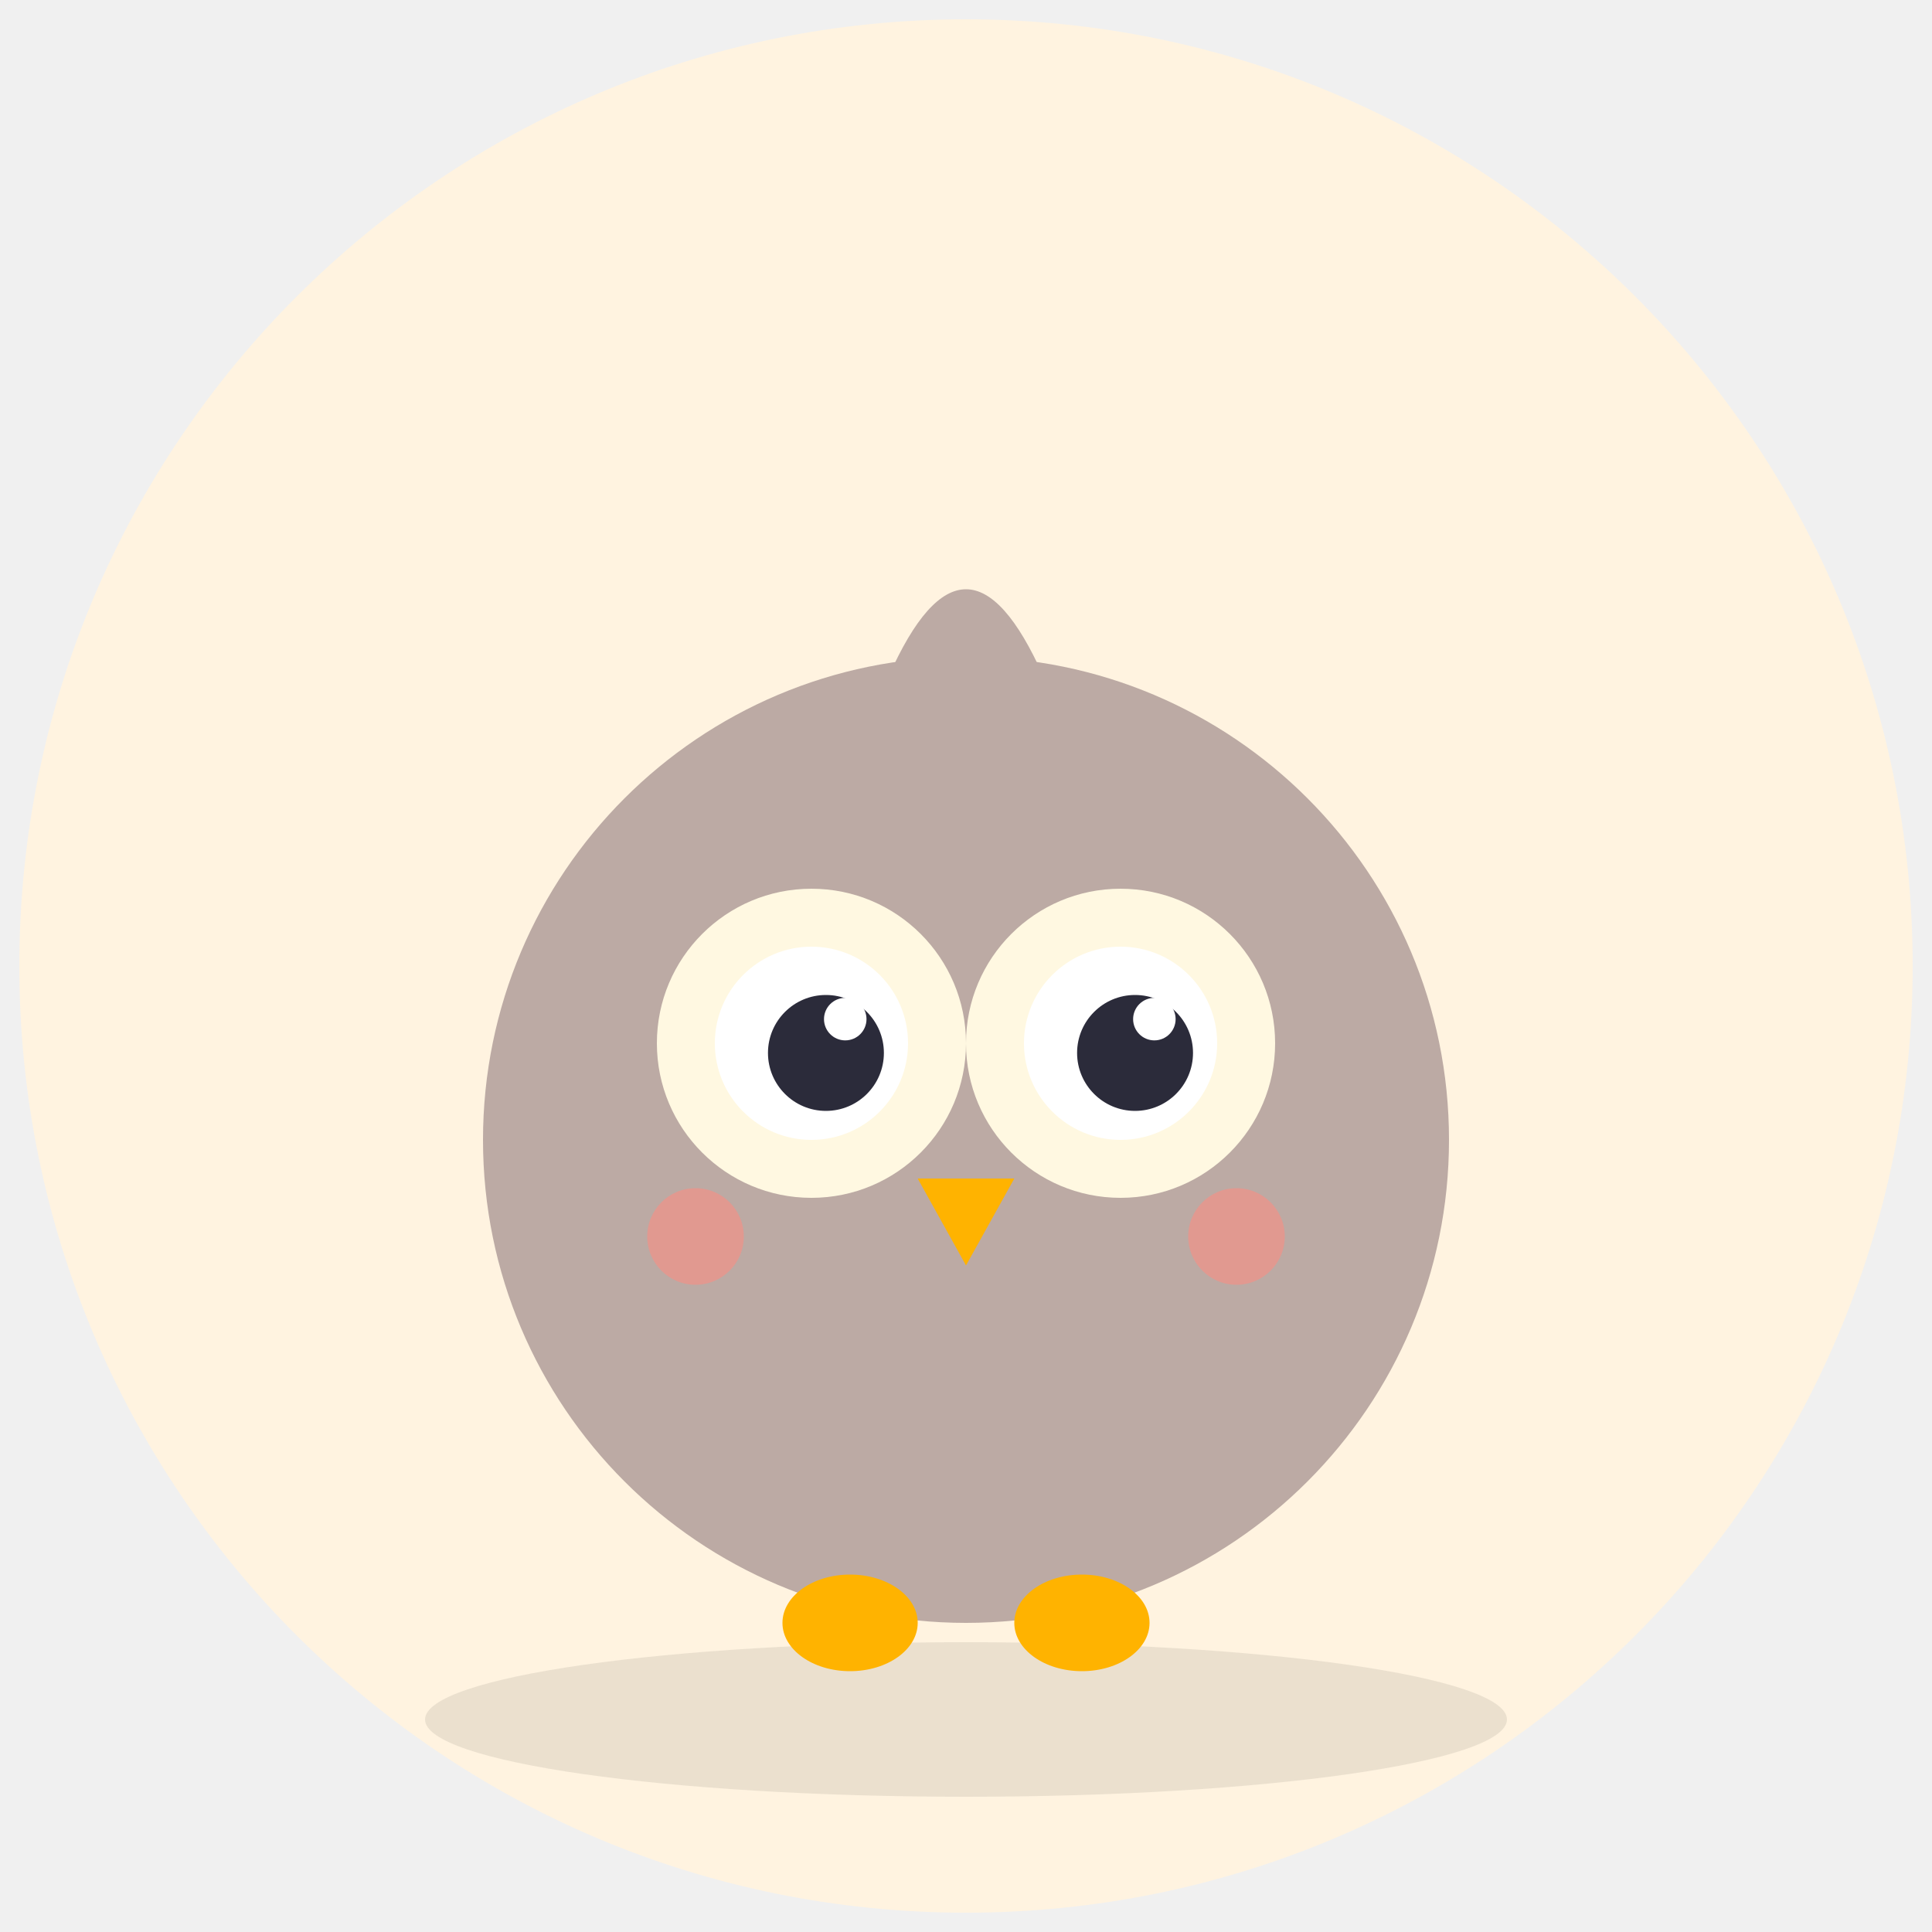
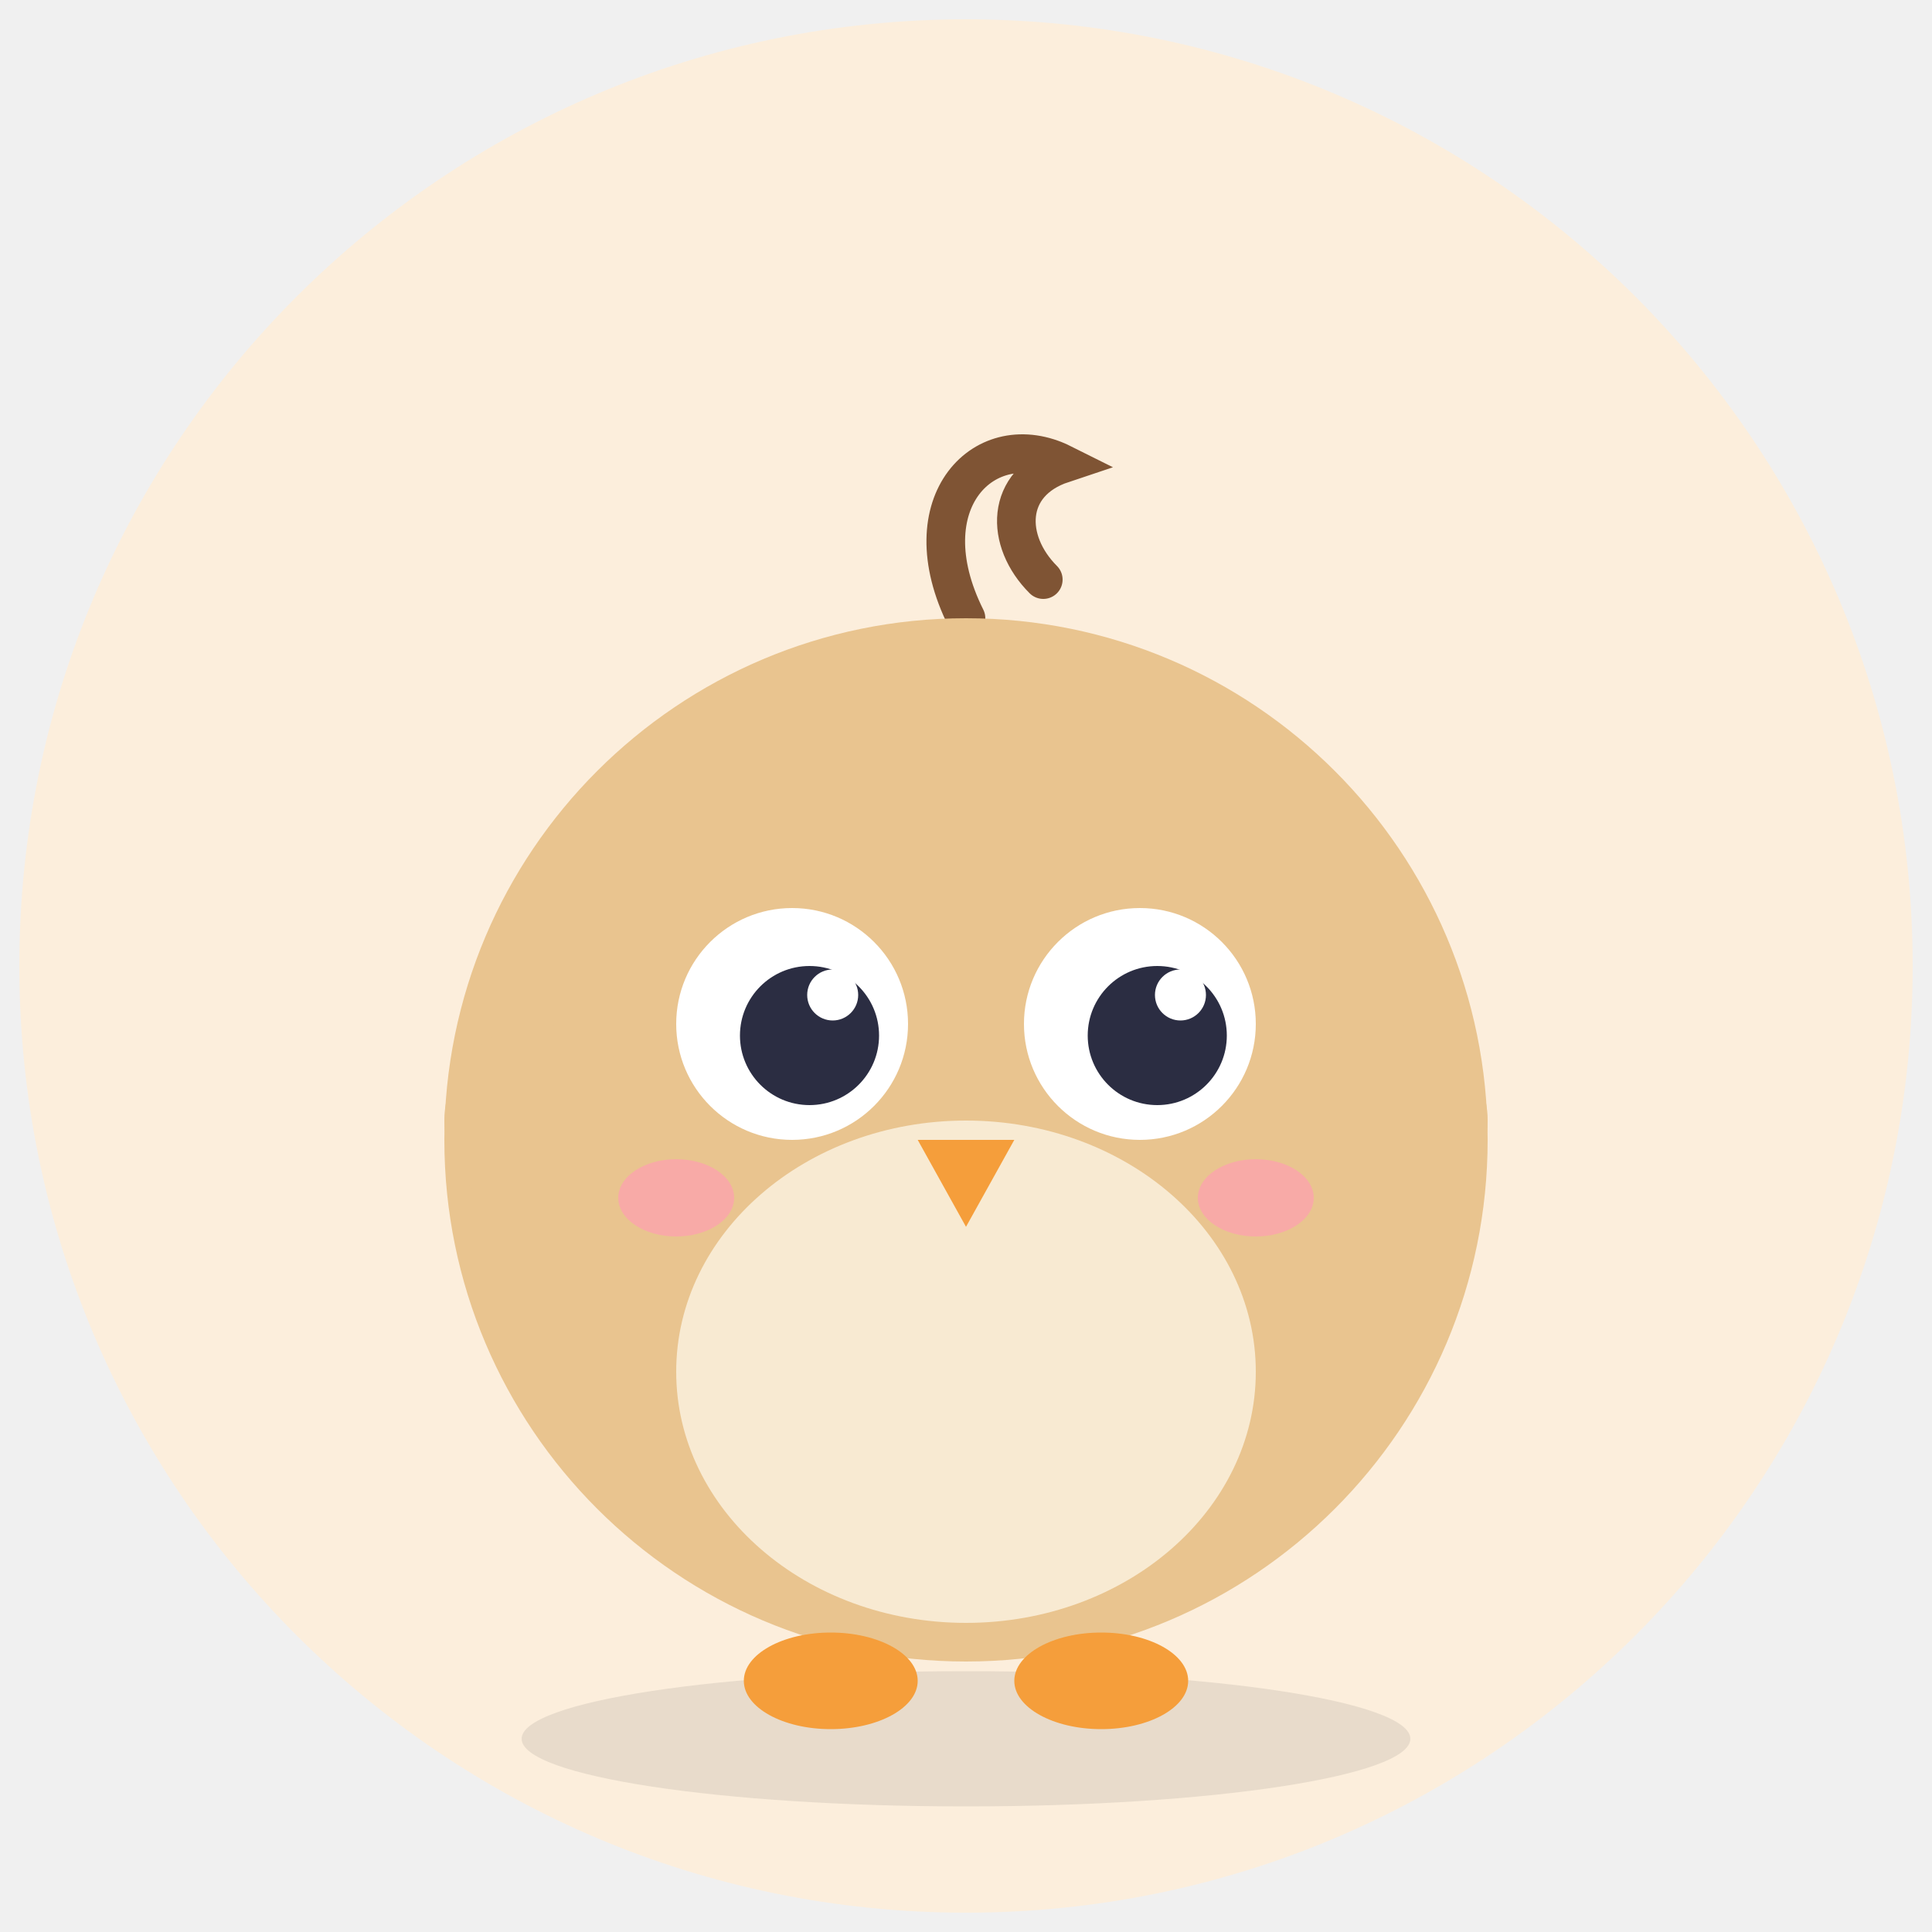
- <svg xmlns="http://www.w3.org/2000/svg" viewBox="0 0 200 200" role="img" aria-label="Baykuş: Tüylü yavru">
-   <circle cx="100" cy="100" r="98" fill="#fff3e0" />
-   <ellipse cx="100" cy="178" rx="56" ry="8" fill="#000" opacity=".08" />
-   <circle cx="100" cy="118" r="50" fill="#bcaaa4" />
-   <path d="M92 70 q8 -18 16 0" fill="#bcaaa4" />
-   <circle cx="84" cy="108" r="16" fill="#fff8e1" />
-   <circle cx="116" cy="108" r="16" fill="#fff8e1" />
-   <circle cx="84" cy="108" r="10" fill="#fff" />
-   <circle cx="85.5" cy="109" r="6" fill="#2b2b3a" />
-   <circle cx="87.5" cy="105.5" r="2.2" fill="#fff" />
-   <circle cx="116" cy="108" r="10" fill="#fff" />
-   <circle cx="117.5" cy="109" r="6" fill="#2b2b3a" />
-   <circle cx="119.5" cy="105.5" r="2.2" fill="#fff" />
-   <path d="M95 122 L105 122 L100 131Z" fill="#ffb300" />
-   <circle cx="72" cy="128" r="5" fill="#ff8a80" opacity=".55" />
-   <circle cx="128" cy="128" r="5" fill="#ff8a80" opacity=".55" />
-   <ellipse cx="88" cy="168" rx="7" ry="5" fill="#ffb300" />
-   <ellipse cx="112" cy="168" rx="7" ry="5" fill="#ffb300" />
+ <svg xmlns="http://www.w3.org/2000/svg" viewBox="0 0 200 200" role="img" aria-label="Baykuş: Pofuduk yavru">
+   <circle cx="100" cy="100" r="98" fill="#fceedc" />
+   <ellipse cx="100" cy="180" rx="46" ry="7" fill="#000" opacity=".08" />
+   <path d="M100 64 C94 52 102 44 110 48 C104 50 104 56 108 60" fill="none" stroke="#7f5434" stroke-width="4" stroke-linecap="round" />
+   <circle cx="100" cy="118" r="54" fill="#e9c48f" />
+   <circle cx="56" cy="116" r="10" fill="#e9c48f" />
+   <circle cx="144" cy="116" r="10" fill="#e9c48f" />
+   <ellipse cx="100" cy="142" rx="30" ry="26" fill="#f8ead2" />
+   <circle cx="82" cy="106" r="12" fill="#fff" />
+   <circle cx="83.8" cy="107.2" r="7.2" fill="#2b2d42" />
+   <circle cx="86.2" cy="103" r="2.64" fill="#fff" />
+   <circle cx="118" cy="106" r="12" fill="#fff" />
+   <circle cx="119.8" cy="107.2" r="7.2" fill="#2b2d42" />
+   <circle cx="122.2" cy="103" r="2.64" fill="#fff" />
+   <ellipse cx="70" cy="124" rx="6" ry="4" fill="#ff9fb0" opacity=".7" />
+   <ellipse cx="130" cy="124" rx="6" ry="4" fill="#ff9fb0" opacity=".7" />
+   <path d="M95 118 L105 118 L100 127Z" fill="#f59e3b" />
+   <ellipse cx="86" cy="174" rx="9" ry="5" fill="#f59e3b" />
+   <ellipse cx="114" cy="174" rx="9" ry="5" fill="#f59e3b" />
</svg>
